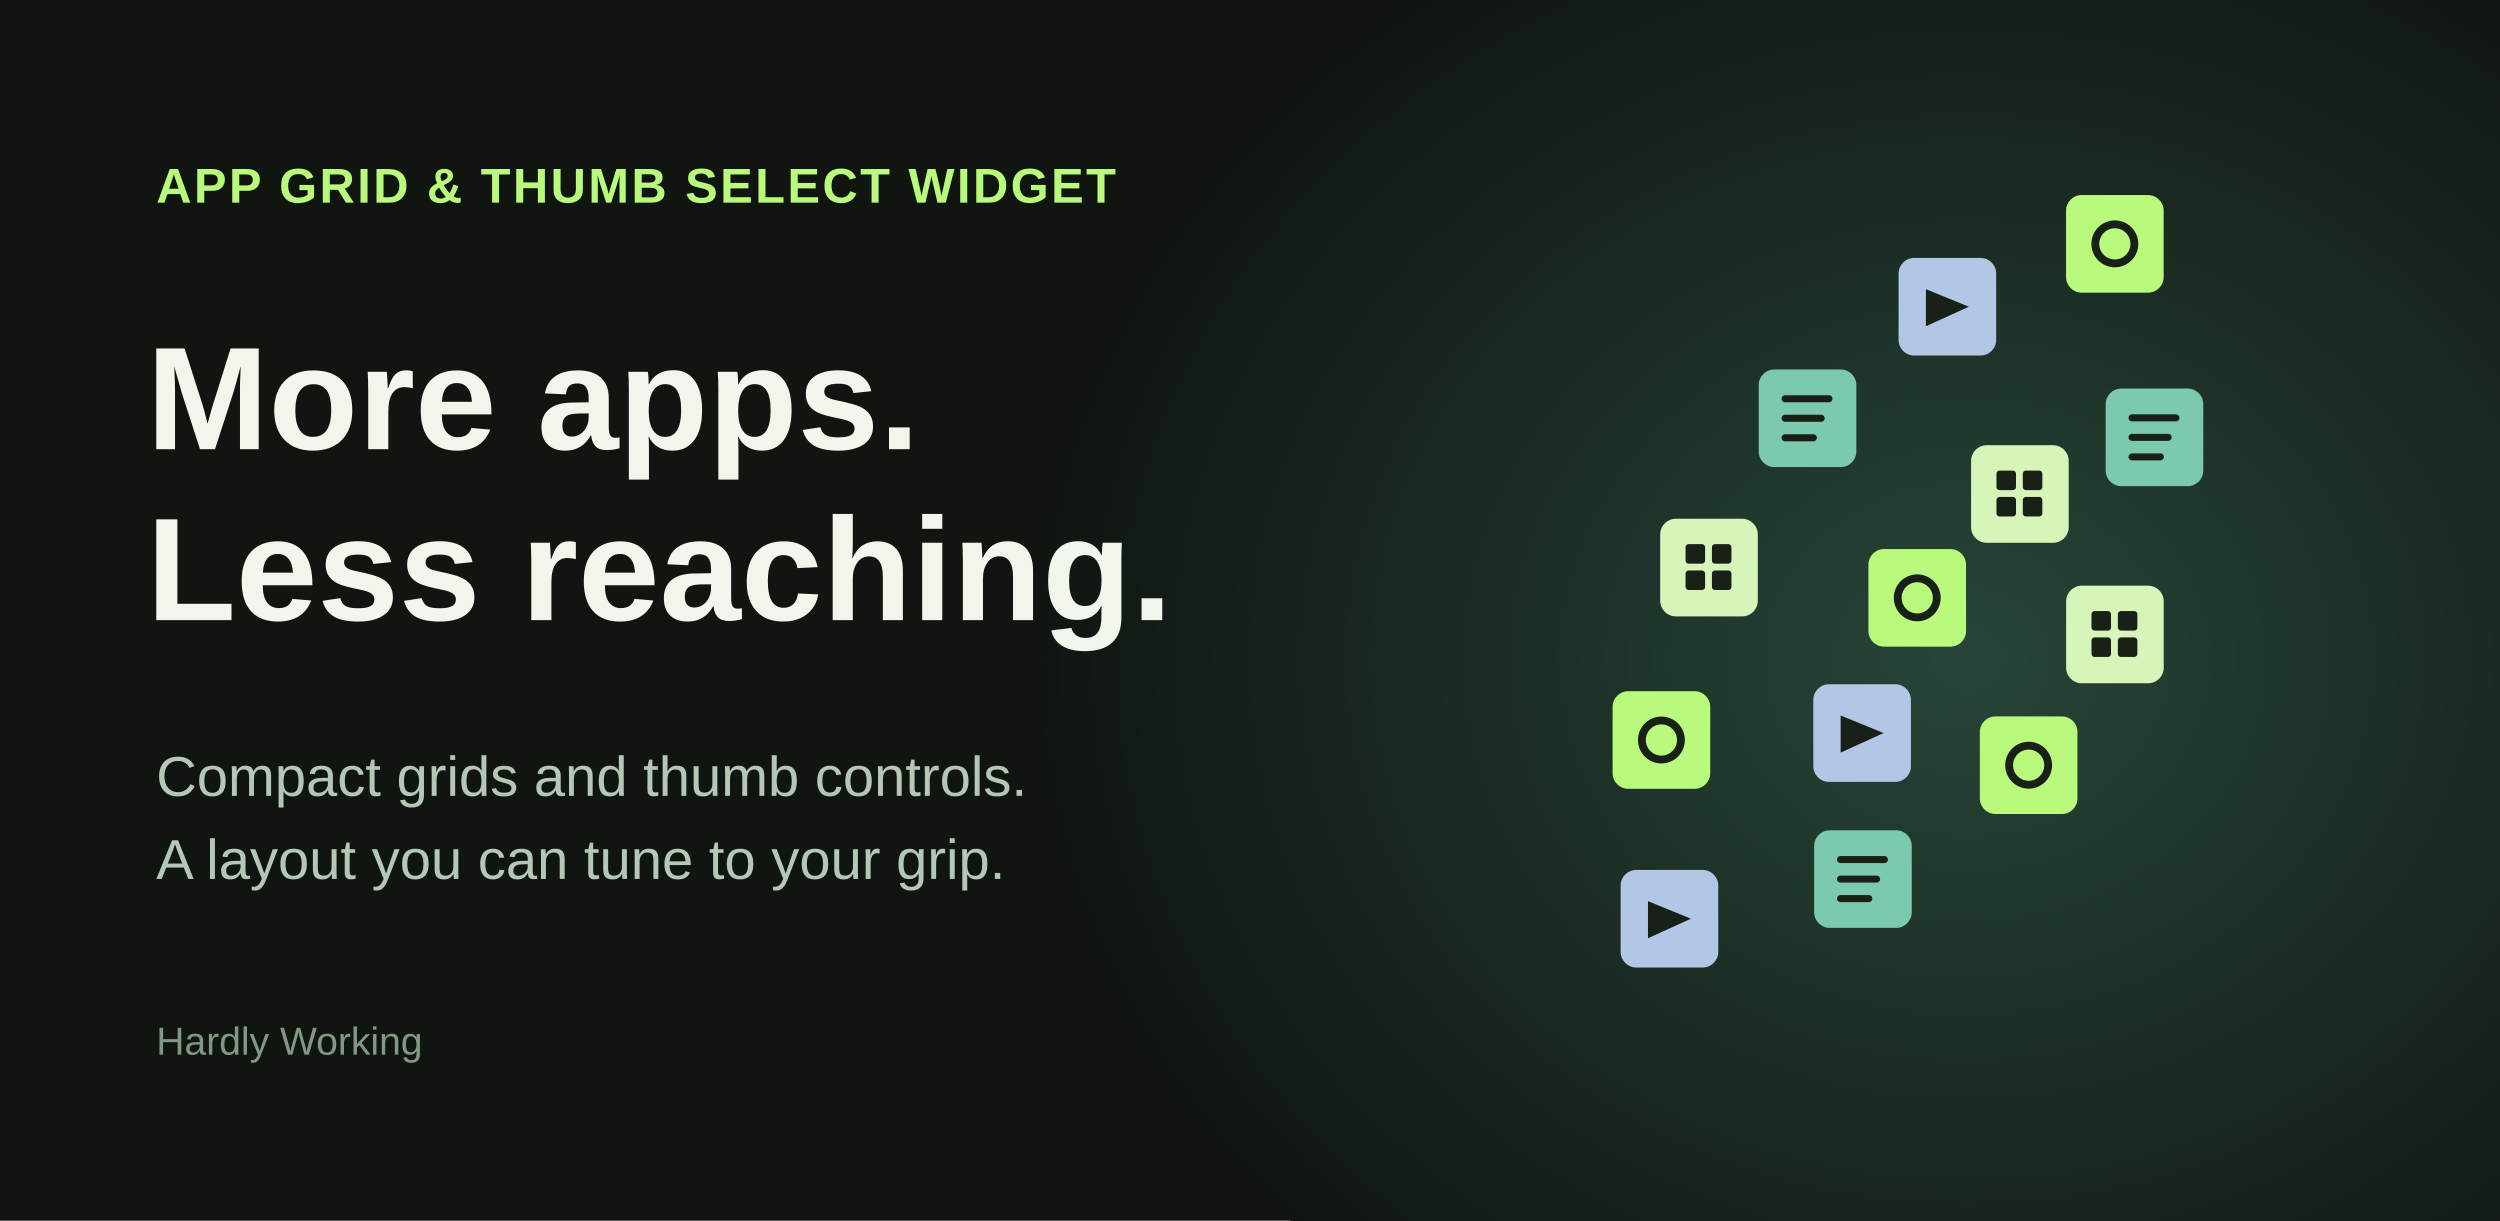
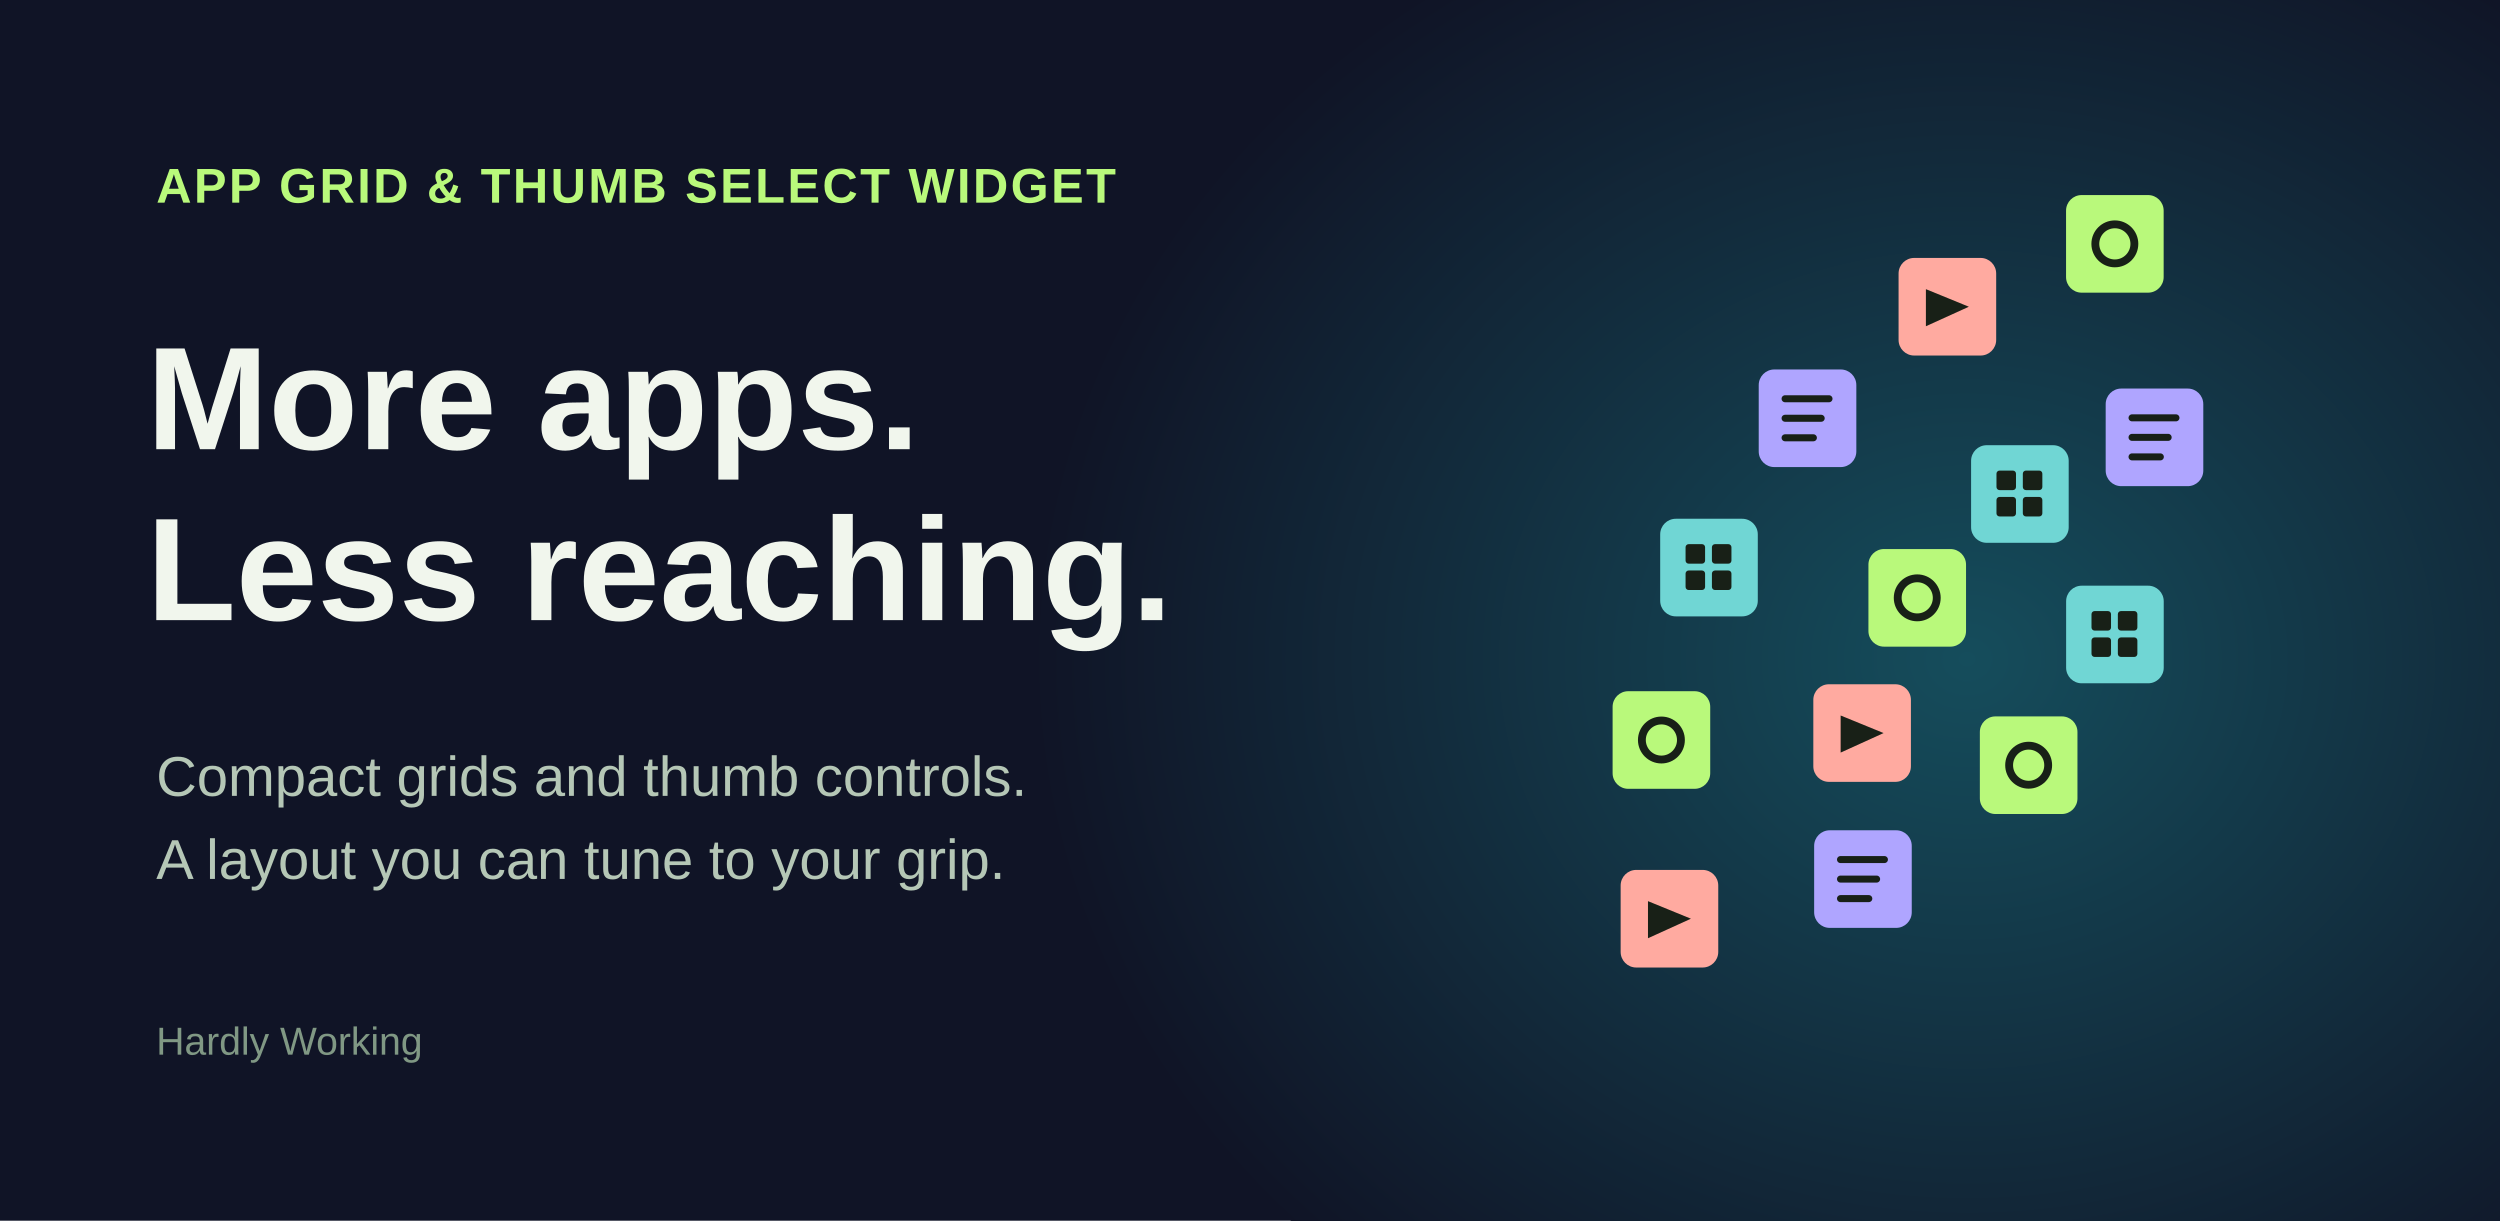
<svg xmlns="http://www.w3.org/2000/svg" width="1024" height="500" viewBox="0 0 1024 500">
  <defs>
    <radialGradient id="glow">
-       <stop stop-color="#274638" />
-       <stop offset="1" stop-color="#101510" />
+       <stop stop-color="#154d5c" />
+       <stop offset="1" stop-color="#101426" />
    </radialGradient>
  </defs>
-   <rect width="1024" height="500" fill="#101510" />
+   <rect width="1024" height="500" fill="#101426" />
  <ellipse cx="805" cy="270" rx="380" ry="335" fill="url(#glow)" />
  <g font-family="Liberation Sans, sans-serif">
    <text x="64" y="83" fill="#b9f97b" font-size="20" font-weight="700" letter-spacing="1">APP GRID &amp; THUMB SELECT WIDGET</text>
    <text x="60" y="184" fill="#f1f6ed" font-size="60" font-weight="700">More apps.</text>
    <text x="60" y="254" fill="#f1f6ed" font-size="60" font-weight="700">Less reaching.</text>
    <text x="64" y="326" fill="#b5c7b6" font-size="23">Compact grids and thumb controls.</text>
    <text x="64" y="360" fill="#b5c7b6" font-size="23">A layout you can tune to your grip.</text>
    <text x="64" y="432" fill="#809884" font-size="16">Hardly Working</text>
  </g>
  <g transform="translate(647 57) scale(1.15)">
    <g transform="translate(142.563 205.600)">
      <rect width="34.765" height="34.765" rx="5.562" fill="#b9f97b" />
      <circle cx="17.382" cy="17.382" r="6.953" fill="none" stroke="#182017" stroke-width="2.8" />
    </g>
    <g transform="translate(173.291 159.043)">
-       <rect width="34.765" height="34.765" rx="5.562" fill="#d7f5b9" />
+       <rect width="34.765" height="34.765" rx="5.562" fill="#70d6d4" />
      <rect x="9.039" y="9.039" width="6.953" height="6.953" rx="1.1" fill="#182017" />
      <rect x="18.425" y="9.039" width="6.953" height="6.953" rx="1.1" fill="#182017" />
      <rect x="9.039" y="18.425" width="6.953" height="6.953" rx="1.1" fill="#182017" />
      <rect x="18.425" y="18.425" width="6.953" height="6.953" rx="1.1" fill="#182017" />
    </g>
    <g transform="translate(83.542 246.159)">
-       <rect width="34.765" height="34.765" rx="5.562" fill="#7bc9af" />
+       <rect width="34.765" height="34.765" rx="5.562" fill="#afa5ff" />
      <path d="M9.387 10.429H25.031" stroke="#182017" stroke-width="2.5" stroke-linecap="round" />
      <path d="M9.387 17.382H22.25" stroke="#182017" stroke-width="2.5" stroke-linecap="round" />
      <path d="M9.387 24.335H19.468" stroke="#182017" stroke-width="2.5" stroke-linecap="round" />
    </g>
    <g transform="translate(83.247 194.151)">
-       <rect width="34.765" height="34.765" rx="5.562" fill="#b2c7e6" />
+       <rect width="34.765" height="34.765" rx="5.562" fill="#ffaaa0" />
      <path d="M9.734 11.125L25.031 17.382L9.734 24.335Z" fill="#182017" />
    </g>
    <g transform="translate(102.877 145.989)">
      <rect width="34.765" height="34.765" rx="5.562" fill="#b9f97b" />
      <circle cx="17.382" cy="17.382" r="6.953" fill="none" stroke="#182017" stroke-width="2.8" />
    </g>
    <g transform="translate(139.443 109.005)">
-       <rect width="34.765" height="34.765" rx="5.562" fill="#d7f5b9" />
+       <rect width="34.765" height="34.765" rx="5.562" fill="#70d6d4" />
      <rect x="9.039" y="9.039" width="6.953" height="6.953" rx="1.1" fill="#182017" />
      <rect x="18.425" y="9.039" width="6.953" height="6.953" rx="1.1" fill="#182017" />
      <rect x="9.039" y="18.425" width="6.953" height="6.953" rx="1.1" fill="#182017" />
      <rect x="18.425" y="18.425" width="6.953" height="6.953" rx="1.1" fill="#182017" />
    </g>
    <g transform="translate(187.380 88.829)">
-       <rect width="34.765" height="34.765" rx="5.562" fill="#7bc9af" />
+       <rect width="34.765" height="34.765" rx="5.562" fill="#afa5ff" />
      <path d="M9.387 10.429H25.031" stroke="#182017" stroke-width="2.5" stroke-linecap="round" />
      <path d="M9.387 17.382H22.25" stroke="#182017" stroke-width="2.5" stroke-linecap="round" />
      <path d="M9.387 24.335H19.468" stroke="#182017" stroke-width="2.5" stroke-linecap="round" />
    </g>
    <g transform="translate(14.623 260.275)">
-       <rect width="34.765" height="34.765" rx="5.562" fill="#b2c7e6" />
+       <rect width="34.765" height="34.765" rx="5.562" fill="#ffaaa0" />
      <path d="M9.734 11.125L25.031 17.382L9.734 24.335Z" fill="#182017" />
    </g>
    <g transform="translate(11.760 196.625)">
      <rect width="34.765" height="34.765" rx="5.562" fill="#b9f97b" />
      <circle cx="17.382" cy="17.382" r="6.953" fill="none" stroke="#182017" stroke-width="2.8" />
    </g>
    <g transform="translate(28.707 135.206)">
-       <rect width="34.765" height="34.765" rx="5.562" fill="#d7f5b9" />
+       <rect width="34.765" height="34.765" rx="5.562" fill="#70d6d4" />
      <rect x="9.039" y="9.039" width="6.953" height="6.953" rx="1.1" fill="#182017" />
      <rect x="18.425" y="9.039" width="6.953" height="6.953" rx="1.1" fill="#182017" />
      <rect x="9.039" y="18.425" width="6.953" height="6.953" rx="1.1" fill="#182017" />
      <rect x="18.425" y="18.425" width="6.953" height="6.953" rx="1.1" fill="#182017" />
    </g>
    <g transform="translate(63.803 82.030)">
-       <rect width="34.765" height="34.765" rx="5.562" fill="#7bc9af" />
+       <rect width="34.765" height="34.765" rx="5.562" fill="#afa5ff" />
      <path d="M9.387 10.429H25.031" stroke="#182017" stroke-width="2.5" stroke-linecap="round" />
      <path d="M9.387 17.382H22.25" stroke="#182017" stroke-width="2.5" stroke-linecap="round" />
      <path d="M9.387 24.335H19.468" stroke="#182017" stroke-width="2.5" stroke-linecap="round" />
    </g>
    <g transform="translate(113.614 42.302)">
-       <rect width="34.765" height="34.765" rx="5.562" fill="#b2c7e6" />
+       <rect width="34.765" height="34.765" rx="5.562" fill="#ffaaa0" />
      <path d="M9.734 11.125L25.031 17.382L9.734 24.335Z" fill="#182017" />
    </g>
    <g transform="translate(173.264 19.910)">
      <rect width="34.765" height="34.765" rx="5.562" fill="#b9f97b" />
      <circle cx="17.382" cy="17.382" r="6.953" fill="none" stroke="#182017" stroke-width="2.8" />
    </g>
  </g>
</svg>
